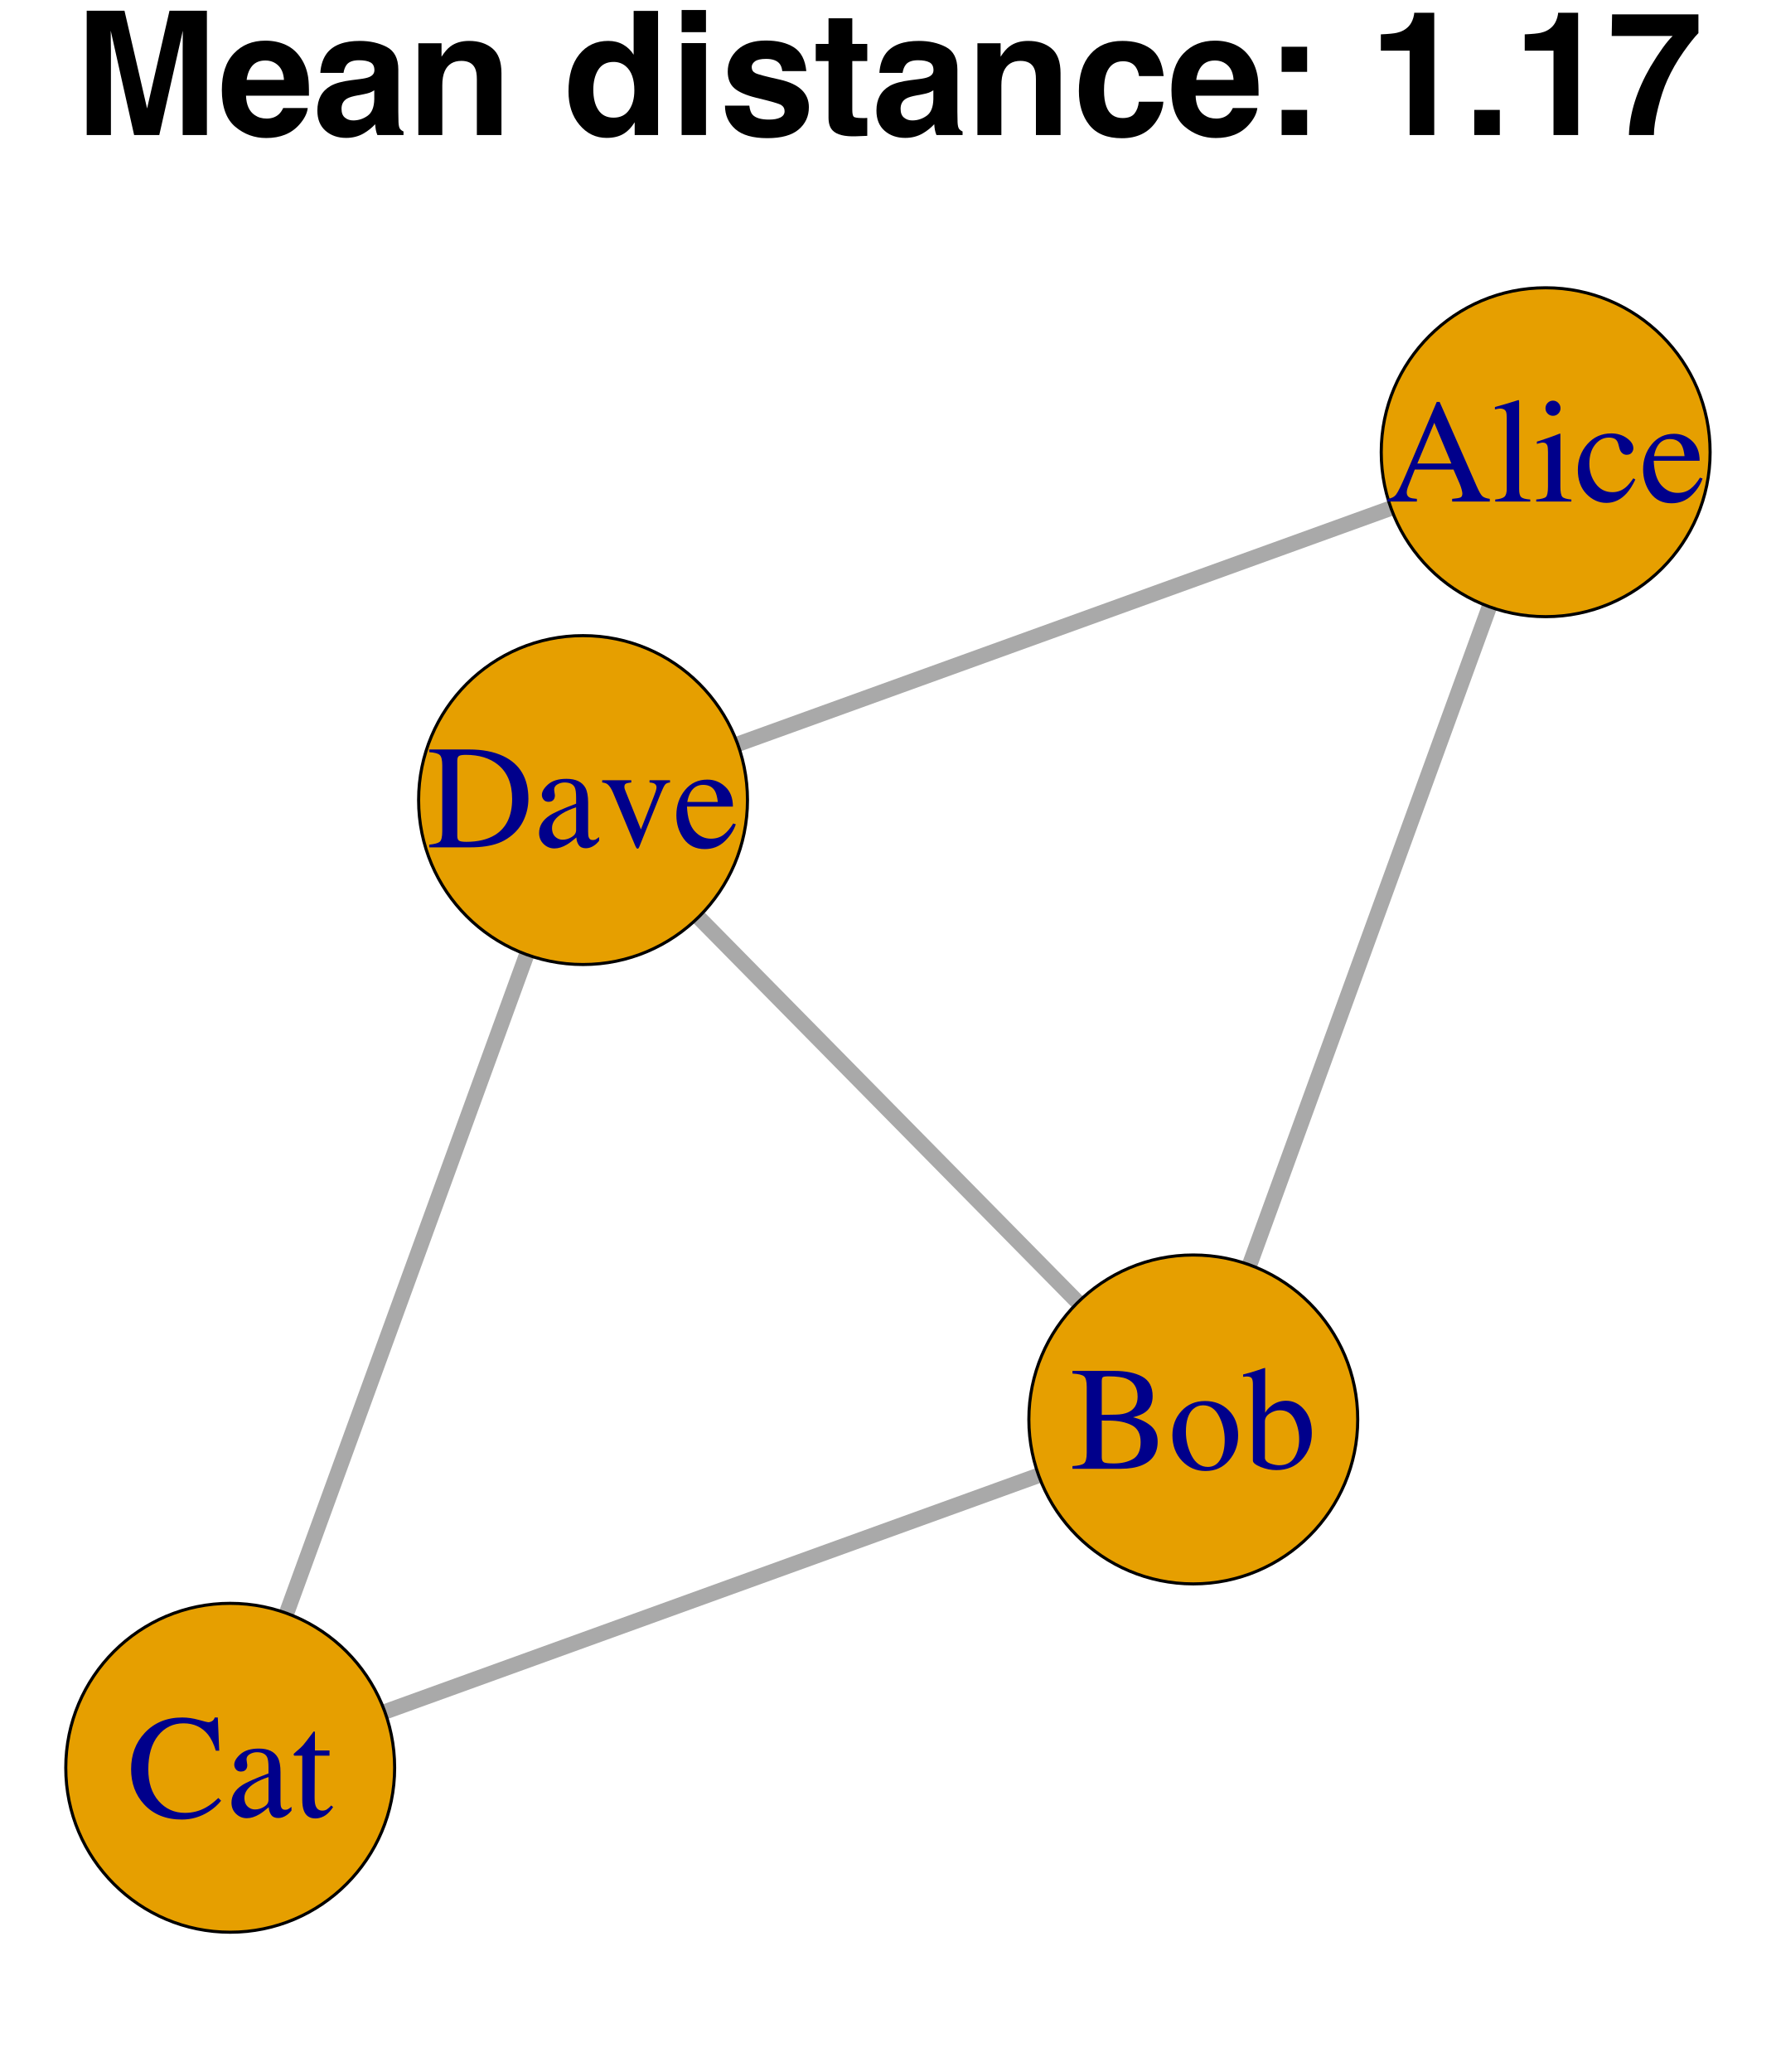
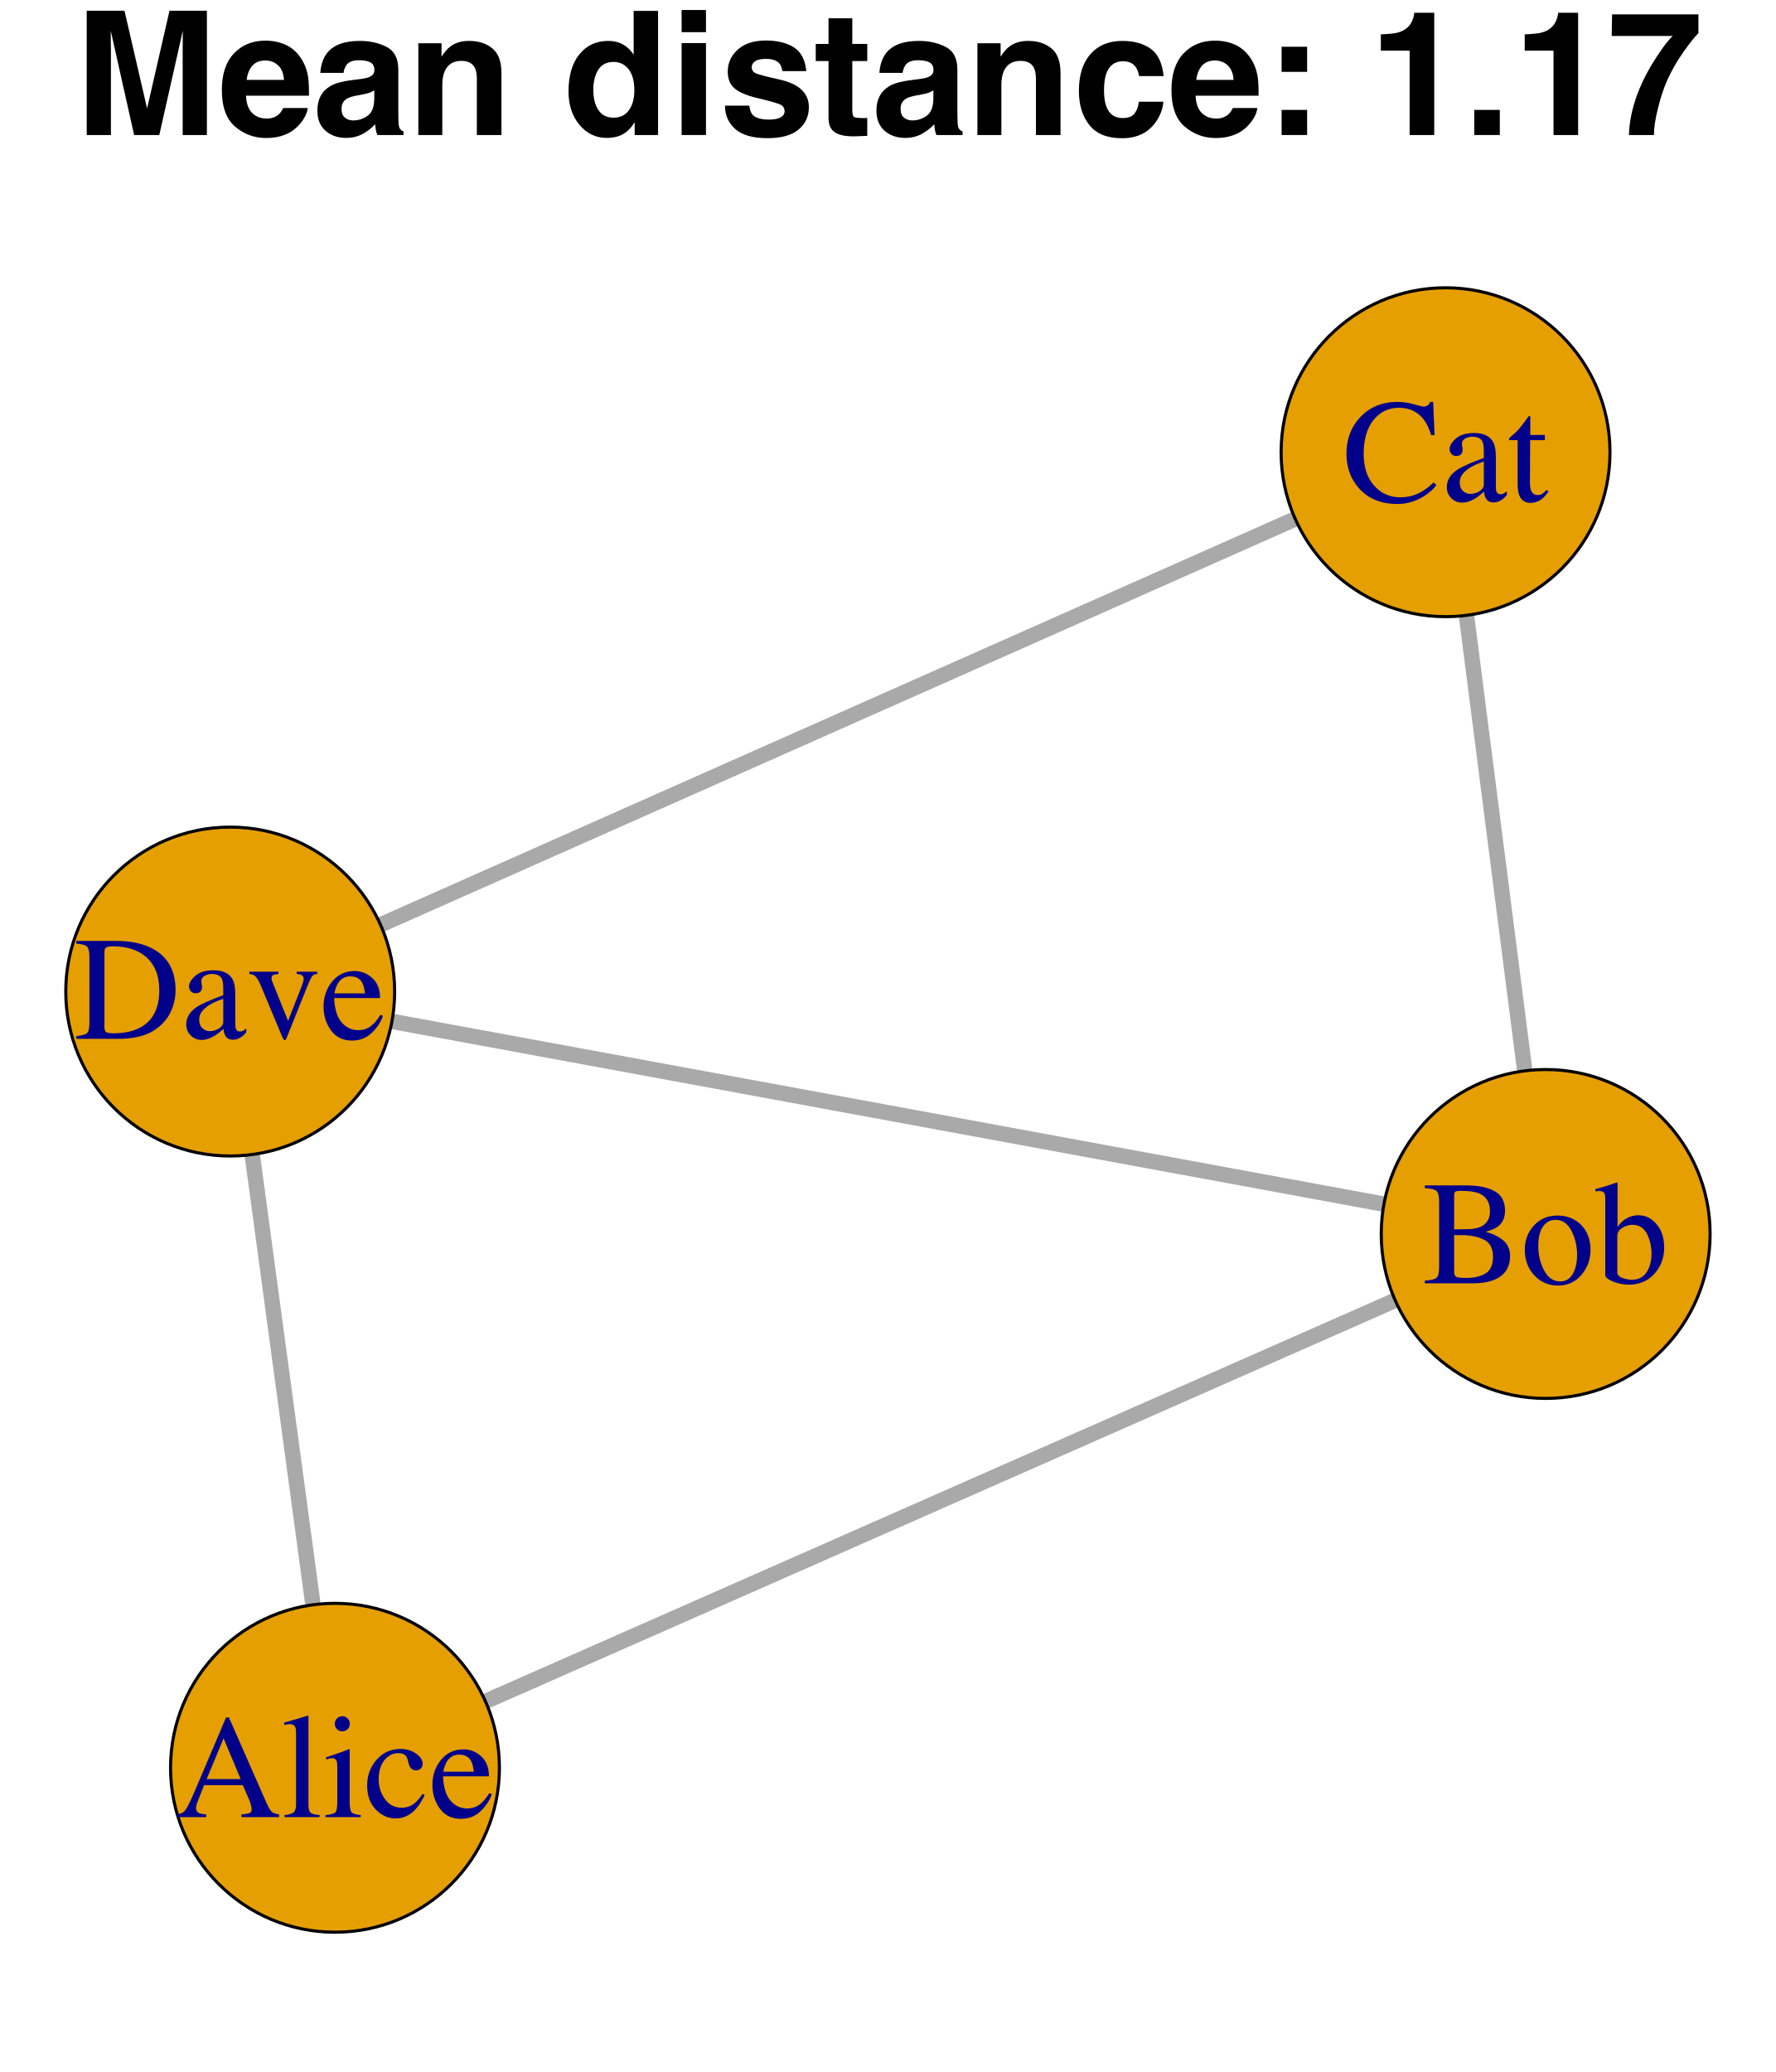
<svg xmlns="http://www.w3.org/2000/svg" xmlns:xlink="http://www.w3.org/1999/xlink" width="432" height="504" viewBox="0 0 432 504">
  <defs>
    <g>
      <g id="glyph-0-0">
        <path d="M 0.578 0 L 0.578 -23.812 L 25.156 -23.812 L 25.156 0 Z M 21.922 -3.234 L 21.922 -20.578 L 3.812 -20.578 L 3.812 -3.234 Z M 21.922 -3.234 " />
      </g>
      <g id="glyph-0-1">
        <path d="M 16.062 -9.25 L 11.906 -19.156 L 7.781 -9.25 Z M 0.531 0 L 0.531 -0.656 C 1.457 -0.758 2.148 -1.109 2.609 -1.703 C 3.078 -2.305 3.875 -3.93 5 -6.578 L 12.5 -24.234 L 13.203 -24.234 L 22.172 -3.828 C 22.766 -2.473 23.238 -1.633 23.594 -1.312 C 23.957 -0.988 24.562 -0.77 25.406 -0.656 L 25.406 0 L 16.25 0 L 16.25 -0.656 C 17.301 -0.75 17.977 -0.863 18.281 -1 C 18.582 -1.133 18.734 -1.461 18.734 -1.984 C 18.734 -2.16 18.676 -2.473 18.562 -2.922 C 18.445 -3.367 18.285 -3.836 18.078 -4.328 L 16.578 -7.781 L 7.156 -7.781 C 6.219 -5.426 5.656 -3.988 5.469 -3.469 C 5.289 -2.945 5.203 -2.535 5.203 -2.234 C 5.203 -1.617 5.445 -1.195 5.938 -0.969 C 6.25 -0.82 6.828 -0.719 7.672 -0.656 L 7.672 0 Z M 12.844 -24.234 Z M 12.844 -24.234 " />
      </g>
      <g id="glyph-0-2">
        <path d="M 0.734 -0.5 C 1.828 -0.602 2.566 -0.82 2.953 -1.156 C 3.336 -1.488 3.531 -2.141 3.531 -3.109 L 3.531 -20.281 C 3.531 -21.062 3.469 -21.598 3.344 -21.891 C 3.102 -22.379 2.629 -22.625 1.922 -22.625 C 1.754 -22.625 1.57 -22.602 1.375 -22.562 C 1.188 -22.531 0.945 -22.477 0.656 -22.406 L 0.656 -23 C 2.238 -23.414 4.141 -23.977 6.359 -24.688 C 6.441 -24.688 6.492 -24.648 6.516 -24.578 C 6.535 -24.504 6.547 -24.352 6.547 -24.125 L 6.547 -3.047 C 6.547 -2.023 6.719 -1.363 7.062 -1.062 C 7.414 -0.758 8.145 -0.57 9.25 -0.5 L 9.25 0 L 0.734 0 Z M 0.734 -0.5 " />
      </g>
      <g id="glyph-0-3">
        <path d="M 2.953 -22.688 C 2.953 -23.195 3.129 -23.633 3.484 -24 C 3.836 -24.363 4.27 -24.547 4.781 -24.547 C 5.281 -24.547 5.707 -24.363 6.062 -24 C 6.426 -23.645 6.609 -23.207 6.609 -22.688 C 6.609 -22.188 6.426 -21.754 6.062 -21.391 C 5.707 -21.035 5.281 -20.859 4.781 -20.859 C 4.27 -20.859 3.836 -21.035 3.484 -21.391 C 3.129 -21.754 2.953 -22.188 2.953 -22.688 Z M 0.703 -0.5 C 1.953 -0.613 2.738 -0.82 3.062 -1.125 C 3.395 -1.438 3.562 -2.281 3.562 -3.656 L 3.562 -12.047 C 3.562 -12.805 3.508 -13.332 3.406 -13.625 C 3.227 -14.102 2.859 -14.344 2.297 -14.344 C 2.172 -14.344 2.047 -14.332 1.922 -14.312 C 1.797 -14.289 1.441 -14.195 0.859 -14.031 L 0.859 -14.578 L 1.625 -14.812 C 3.664 -15.488 5.094 -15.992 5.906 -16.328 C 6.238 -16.473 6.453 -16.547 6.547 -16.547 C 6.566 -16.461 6.578 -16.375 6.578 -16.281 L 6.578 -3.656 C 6.578 -2.32 6.738 -1.484 7.062 -1.141 C 7.383 -0.805 8.113 -0.594 9.25 -0.5 L 9.25 0 L 0.703 0 Z M 0.703 -0.5 " />
      </g>
      <g id="glyph-0-4">
        <path d="M 8.953 -16.578 C 10.41 -16.578 11.672 -16.195 12.734 -15.438 C 13.797 -14.688 14.328 -13.859 14.328 -12.953 C 14.328 -12.566 14.191 -12.207 13.922 -11.875 C 13.648 -11.539 13.234 -11.375 12.672 -11.375 C 12.266 -11.375 11.906 -11.516 11.594 -11.797 C 11.281 -12.078 11.055 -12.488 10.922 -13.031 L 10.703 -13.875 C 10.555 -14.488 10.297 -14.926 9.922 -15.188 C 9.523 -15.438 9.016 -15.562 8.391 -15.562 C 7.047 -15.562 5.914 -14.977 5 -13.812 C 4.082 -12.645 3.625 -11.094 3.625 -9.156 C 3.625 -7.383 4.129 -5.797 5.141 -4.391 C 6.148 -2.984 7.52 -2.281 9.25 -2.281 C 10.469 -2.281 11.551 -2.68 12.5 -3.484 C 13.039 -3.941 13.648 -4.664 14.328 -5.656 L 14.812 -5.359 C 14.145 -3.953 13.441 -2.836 12.703 -2.016 C 11.285 -0.453 9.645 0.328 7.781 0.328 C 5.957 0.328 4.344 -0.391 2.938 -1.828 C 1.531 -3.266 0.828 -5.223 0.828 -7.703 C 0.828 -10.129 1.594 -12.211 3.125 -13.953 C 4.664 -15.703 6.609 -16.578 8.953 -16.578 Z M 8.172 -16.578 Z M 8.172 -16.578 " />
      </g>
      <g id="glyph-0-5">
        <path d="M 8.25 -16.484 C 9.895 -16.484 11.336 -15.91 12.578 -14.766 C 13.828 -13.629 14.453 -12.016 14.453 -9.922 L 3.281 -9.922 C 3.406 -7.203 4.02 -5.219 5.125 -3.969 C 6.238 -2.727 7.562 -2.109 9.094 -2.109 C 10.32 -2.109 11.359 -2.43 12.203 -3.078 C 13.047 -3.723 13.82 -4.633 14.531 -5.812 L 15.156 -5.609 C 14.676 -4.117 13.773 -2.738 12.453 -1.469 C 11.141 -0.207 9.523 0.422 7.609 0.422 C 5.41 0.422 3.707 -0.41 2.5 -2.078 C 1.301 -3.742 0.703 -5.66 0.703 -7.828 C 0.703 -10.18 1.398 -12.211 2.797 -13.922 C 4.191 -15.629 6.008 -16.484 8.25 -16.484 Z M 7.219 -15.203 C 5.883 -15.203 4.867 -14.613 4.172 -13.438 C 3.797 -12.801 3.523 -12.004 3.359 -11.047 L 10.781 -11.047 C 10.645 -12.211 10.422 -13.082 10.109 -13.656 C 9.535 -14.688 8.57 -15.203 7.219 -15.203 Z M 8.016 -16.484 Z M 8.016 -16.484 " />
      </g>
      <g id="glyph-0-6">
        <path d="M 10.703 -1.297 C 12.547 -1.297 14.086 -1.656 15.328 -2.375 C 16.566 -3.094 17.188 -4.461 17.188 -6.484 C 17.188 -8.504 16.457 -9.879 15 -10.609 C 13.551 -11.348 11.703 -11.719 9.453 -11.719 C 8.898 -11.719 8.551 -11.719 8.406 -11.719 C 8.258 -11.719 8.035 -11.727 7.734 -11.75 L 7.734 -2.781 C 7.734 -2.156 7.91 -1.75 8.266 -1.562 C 8.617 -1.383 9.43 -1.297 10.703 -1.297 Z M 0.609 -0.656 C 2.066 -0.738 3.008 -0.961 3.438 -1.328 C 3.863 -1.691 4.078 -2.551 4.078 -3.906 L 4.078 -19.922 C 4.078 -21.242 3.863 -22.094 3.438 -22.469 C 3.008 -22.852 2.066 -23.082 0.609 -23.156 L 0.609 -23.812 L 10.703 -23.812 C 13.586 -23.812 15.875 -23.348 17.562 -22.422 C 19.258 -21.504 20.109 -19.914 20.109 -17.656 C 20.109 -15.945 19.516 -14.656 18.328 -13.781 C 17.66 -13.281 16.66 -12.863 15.328 -12.531 C 16.984 -12.133 18.395 -11.469 19.562 -10.531 C 20.738 -9.602 21.328 -8.301 21.328 -6.625 C 21.328 -3.812 20.023 -1.879 17.422 -0.828 C 16.047 -0.273 14.359 0 12.359 0 L 0.609 0 Z M 11.156 -13.172 C 12.363 -13.191 13.367 -13.383 14.172 -13.75 C 15.691 -14.445 16.453 -15.707 16.453 -17.531 C 16.453 -19.676 15.57 -21.125 13.812 -21.875 C 12.844 -22.281 11.367 -22.484 9.391 -22.484 C 8.641 -22.484 8.176 -22.414 8 -22.281 C 7.82 -22.156 7.734 -21.805 7.734 -21.234 L 7.734 -13.109 Z M 11.156 -13.172 " />
      </g>
      <g id="glyph-0-7">
        <path d="M 0.922 -8.156 C 0.922 -10.488 1.66 -12.457 3.141 -14.062 C 4.617 -15.676 6.523 -16.484 8.859 -16.484 C 11.18 -16.484 13.102 -15.723 14.625 -14.203 C 16.145 -12.68 16.906 -10.656 16.906 -8.125 C 16.906 -5.789 16.164 -3.758 14.688 -2.031 C 13.219 -0.312 11.312 0.547 8.969 0.547 C 6.719 0.547 4.812 -0.273 3.25 -1.922 C 1.695 -3.578 0.922 -5.656 0.922 -8.156 Z M 8.375 -15.438 C 7.445 -15.438 6.641 -15.129 5.953 -14.516 C 4.785 -13.453 4.203 -11.613 4.203 -9 C 4.203 -6.914 4.672 -4.969 5.609 -3.156 C 6.555 -1.352 7.867 -0.453 9.547 -0.453 C 10.859 -0.453 11.867 -1.055 12.578 -2.266 C 13.285 -3.473 13.641 -5.055 13.641 -7.016 C 13.641 -9.047 13.188 -10.957 12.281 -12.75 C 11.383 -14.539 10.082 -15.438 8.375 -15.438 Z M 9.016 -16.484 Z M 9.016 -16.484 " />
      </g>
      <g id="glyph-0-8">
        <path d="M 0.125 -22.359 L 0.125 -22.953 C 1.457 -23.266 2.656 -23.609 3.719 -23.984 C 4.789 -24.359 5.367 -24.547 5.453 -24.547 C 5.473 -24.473 5.484 -24.398 5.484 -24.328 L 5.484 -13.625 C 5.785 -14.188 6.242 -14.719 6.859 -15.219 C 7.93 -16.102 9.172 -16.547 10.578 -16.547 C 12.305 -16.547 13.781 -15.816 15 -14.359 C 16.219 -12.91 16.828 -11.023 16.828 -8.703 C 16.828 -6.211 16.035 -4.082 14.453 -2.312 C 12.867 -0.551 10.785 0.328 8.203 0.328 C 6.91 0.328 5.633 0.07 4.375 -0.438 C 3.125 -0.957 2.5 -1.473 2.5 -1.984 L 2.5 -20.562 C 2.5 -21.25 2.406 -21.734 2.219 -22.016 C 2.031 -22.305 1.598 -22.453 0.922 -22.453 Z M 5.422 -2.562 C 5.523 -1.957 5.977 -1.52 6.781 -1.25 C 7.594 -0.988 8.301 -0.859 8.906 -0.859 C 10.551 -0.859 11.77 -1.473 12.562 -2.703 C 13.352 -3.93 13.75 -5.422 13.75 -7.172 C 13.75 -8.922 13.379 -10.535 12.641 -12.016 C 11.898 -13.492 10.703 -14.234 9.047 -14.234 C 8.223 -14.234 7.41 -13.977 6.609 -13.469 C 5.816 -12.957 5.422 -12.312 5.422 -11.531 Z M 5.422 -2.562 " />
      </g>
      <g id="glyph-0-9">
        <path d="M 13.328 -24.234 C 14.629 -24.234 15.961 -24.039 17.328 -23.656 C 18.703 -23.27 19.473 -23.078 19.641 -23.078 C 19.973 -23.078 20.289 -23.172 20.594 -23.359 C 20.906 -23.547 21.117 -23.836 21.234 -24.234 L 21.984 -24.234 L 22.328 -16.156 L 21.5 -16.156 C 21.02 -17.758 20.395 -19.055 19.625 -20.047 C 18.145 -21.891 16.156 -22.812 13.656 -22.812 C 11.133 -22.812 9.07 -21.816 7.469 -19.828 C 5.875 -17.836 5.078 -15.098 5.078 -11.609 C 5.078 -8.391 5.914 -5.82 7.594 -3.906 C 9.281 -1.988 11.414 -1.031 14 -1.031 C 15.852 -1.031 17.566 -1.477 19.141 -2.375 C 20.047 -2.875 21.035 -3.633 22.109 -4.656 L 22.781 -3.984 C 21.988 -2.984 21 -2.102 19.812 -1.344 C 17.789 -0.051 15.602 0.594 13.25 0.594 C 9.383 0.594 6.316 -0.641 4.047 -3.109 C 1.941 -5.398 0.891 -8.254 0.891 -11.672 C 0.891 -15.172 2 -18.113 4.219 -20.5 C 6.551 -22.988 9.586 -24.234 13.328 -24.234 Z M 13.203 -24.234 Z M 13.203 -24.234 " />
      </g>
      <g id="glyph-0-10">
        <path d="M 10.312 -9.734 C 8.969 -9.297 7.859 -8.805 6.984 -8.266 C 5.297 -7.223 4.453 -6.039 4.453 -4.719 C 4.453 -3.645 4.801 -2.859 5.5 -2.359 C 5.957 -2.023 6.469 -1.859 7.031 -1.859 C 7.801 -1.859 8.539 -2.078 9.25 -2.516 C 9.957 -2.953 10.312 -3.504 10.312 -4.172 Z M 1.312 -3.5 C 1.312 -5.195 2.164 -6.613 3.875 -7.75 C 4.945 -8.457 7.094 -9.414 10.312 -10.625 L 10.312 -12.109 C 10.312 -13.305 10.195 -14.141 9.969 -14.609 C 9.57 -15.391 8.742 -15.781 7.484 -15.781 C 6.891 -15.781 6.32 -15.629 5.781 -15.328 C 5.238 -15.016 4.969 -14.582 4.969 -14.031 C 4.969 -13.883 5 -13.645 5.062 -13.312 C 5.125 -12.977 5.156 -12.766 5.156 -12.672 C 5.156 -12.016 4.938 -11.555 4.5 -11.297 C 4.25 -11.148 3.957 -11.078 3.625 -11.078 C 3.094 -11.078 2.688 -11.25 2.406 -11.594 C 2.125 -11.938 1.984 -12.32 1.984 -12.75 C 1.984 -13.562 2.488 -14.414 3.5 -15.312 C 4.52 -16.219 6.008 -16.672 7.969 -16.672 C 10.238 -16.672 11.781 -15.93 12.594 -14.453 C 13.02 -13.641 13.234 -12.461 13.234 -10.922 L 13.234 -3.875 C 13.234 -3.188 13.281 -2.719 13.375 -2.469 C 13.531 -2.008 13.848 -1.781 14.328 -1.781 C 14.598 -1.781 14.82 -1.816 15 -1.891 C 15.176 -1.973 15.477 -2.176 15.906 -2.5 L 15.906 -1.578 C 15.531 -1.117 15.129 -0.742 14.703 -0.453 C 14.047 -0.004 13.375 0.219 12.688 0.219 C 11.895 0.219 11.316 -0.039 10.953 -0.562 C 10.598 -1.082 10.406 -1.695 10.375 -2.406 C 9.477 -1.633 8.719 -1.062 8.094 -0.688 C 7.02 -0.051 6.004 0.266 5.047 0.266 C 4.035 0.266 3.16 -0.086 2.422 -0.797 C 1.68 -1.504 1.312 -2.406 1.312 -3.5 Z M 8.016 -16.672 Z M 8.016 -16.672 " />
      </g>
      <g id="glyph-0-11">
        <path d="M 9.156 -16.203 L 9.156 -14.938 L 5.578 -14.938 L 5.531 -4.812 C 5.531 -3.926 5.609 -3.254 5.766 -2.797 C 6.047 -1.984 6.598 -1.578 7.422 -1.578 C 7.836 -1.578 8.203 -1.676 8.516 -1.875 C 8.828 -2.082 9.18 -2.398 9.578 -2.828 L 10.031 -2.438 L 9.656 -1.922 C 9.039 -1.098 8.395 -0.516 7.719 -0.172 C 7.039 0.16 6.383 0.328 5.75 0.328 C 4.363 0.328 3.426 -0.285 2.938 -1.516 C 2.664 -2.18 2.531 -3.109 2.531 -4.297 L 2.531 -14.938 L 0.609 -14.938 C 0.555 -14.977 0.516 -15.016 0.484 -15.047 C 0.453 -15.078 0.438 -15.125 0.438 -15.188 C 0.438 -15.301 0.461 -15.391 0.516 -15.453 C 0.566 -15.523 0.734 -15.676 1.016 -15.906 C 1.828 -16.57 2.41 -17.113 2.766 -17.531 C 3.129 -17.945 3.973 -19.047 5.297 -20.828 C 5.441 -20.828 5.531 -20.816 5.562 -20.797 C 5.594 -20.773 5.609 -20.688 5.609 -20.531 L 5.609 -16.203 Z M 9.156 -16.203 " />
      </g>
      <g id="glyph-0-12">
        <path d="M 7.406 -2.781 C 7.406 -2.195 7.547 -1.812 7.828 -1.625 C 8.117 -1.438 8.711 -1.344 9.609 -1.344 C 12.422 -1.344 14.738 -1.895 16.562 -3 C 19.352 -4.719 20.75 -7.645 20.75 -11.781 C 20.75 -15.469 19.598 -18.242 17.297 -20.109 C 15.328 -21.703 12.719 -22.5 9.469 -22.5 C 8.664 -22.5 8.117 -22.41 7.828 -22.234 C 7.547 -22.055 7.406 -21.672 7.406 -21.078 Z M 0.578 -0.656 C 1.891 -0.789 2.742 -1.023 3.141 -1.359 C 3.547 -1.691 3.75 -2.539 3.75 -3.906 L 3.75 -19.922 C 3.75 -21.234 3.551 -22.078 3.156 -22.453 C 2.77 -22.828 1.91 -23.062 0.578 -23.156 L 0.578 -23.812 L 10.281 -23.812 C 13.551 -23.812 16.316 -23.273 18.578 -22.203 C 22.66 -20.266 24.703 -16.805 24.703 -11.828 C 24.703 -10.035 24.332 -8.332 23.594 -6.719 C 22.863 -5.102 21.758 -3.738 20.281 -2.625 C 19.344 -1.914 18.375 -1.379 17.375 -1.016 C 15.531 -0.336 13.266 0 10.578 0 L 0.578 0 Z M 0.578 -0.656 " />
      </g>
      <g id="glyph-0-13">
        <path d="M 7.734 -16.328 L 7.734 -15.781 C 7.129 -15.719 6.695 -15.625 6.438 -15.5 C 6.188 -15.383 6.062 -15.129 6.062 -14.734 C 6.062 -14.547 6.086 -14.363 6.141 -14.188 C 6.191 -14.02 6.285 -13.773 6.422 -13.453 L 10.078 -4.359 L 13.234 -12.406 C 13.391 -12.789 13.535 -13.191 13.672 -13.609 C 13.805 -14.035 13.875 -14.363 13.875 -14.594 C 13.875 -15.051 13.656 -15.379 13.219 -15.578 C 12.957 -15.68 12.609 -15.75 12.172 -15.781 L 12.172 -16.328 L 17.156 -16.328 L 17.156 -15.781 C 16.582 -15.738 16.172 -15.551 15.922 -15.219 C 15.672 -14.883 15.301 -14.113 14.812 -12.906 L 9.734 -0.25 C 9.641 -0.02 9.562 0.129 9.5 0.203 C 9.445 0.285 9.367 0.328 9.266 0.328 C 9.148 0.328 9.051 0.258 8.969 0.125 C 8.883 -0.008 8.797 -0.176 8.703 -0.375 L 3.328 -13.234 C 2.891 -14.273 2.426 -14.984 1.938 -15.359 C 1.645 -15.578 1.219 -15.719 0.656 -15.781 L 0.656 -16.328 Z M 7.734 -16.328 " />
      </g>
      <g id="glyph-1-0">
        <path d="M 3.156 -30.234 L 27.5 -30.234 L 27.5 0 L 3.156 0 Z M 23.734 -3.781 L 23.734 -26.453 L 6.938 -26.453 L 6.938 -3.781 Z M 23.734 -3.781 " />
      </g>
      <g id="glyph-1-1">
        <path d="M 8.984 0 L 3.094 0 L 3.094 -30.234 L 12.281 -30.234 L 17.781 -6.453 L 23.234 -30.234 L 32.328 -30.234 L 32.328 0 L 26.438 0 L 26.438 -20.453 C 26.438 -21.035 26.441 -21.852 26.453 -22.906 C 26.461 -23.969 26.469 -24.789 26.469 -25.375 L 20.75 0 L 14.625 0 L 8.938 -25.375 C 8.938 -24.789 8.941 -23.969 8.953 -22.906 C 8.973 -21.852 8.984 -21.035 8.984 -20.453 Z M 8.984 0 " />
      </g>
      <g id="glyph-1-2">
        <path d="M 21.859 -6.562 C 21.711 -5.238 21.023 -3.891 19.797 -2.516 C 17.879 -0.348 15.195 0.734 11.75 0.734 C 8.906 0.734 6.395 -0.18 4.219 -2.016 C 2.051 -3.848 0.969 -6.828 0.969 -10.953 C 0.969 -14.816 1.945 -17.781 3.906 -19.844 C 5.863 -21.914 8.41 -22.953 11.547 -22.953 C 13.398 -22.953 15.07 -22.602 16.562 -21.906 C 18.062 -21.207 19.297 -20.102 20.266 -18.594 C 21.141 -17.27 21.707 -15.734 21.969 -13.984 C 22.113 -12.961 22.176 -11.488 22.156 -9.562 L 6.844 -9.562 C 6.926 -7.312 7.633 -5.738 8.969 -4.844 C 9.77 -4.281 10.738 -4 11.875 -4 C 13.07 -4 14.051 -4.344 14.812 -5.031 C 15.219 -5.395 15.578 -5.906 15.891 -6.562 Z M 16.078 -13.406 C 15.984 -14.957 15.516 -16.129 14.672 -16.922 C 13.828 -17.723 12.785 -18.125 11.547 -18.125 C 10.191 -18.125 9.141 -17.703 8.391 -16.859 C 7.648 -16.016 7.188 -14.863 7 -13.406 Z M 16.078 -13.406 " />
      </g>
      <g id="glyph-1-3">
        <path d="M 3.562 -19.938 C 5.113 -21.906 7.77 -22.891 11.531 -22.891 C 13.977 -22.891 16.148 -22.406 18.047 -21.438 C 19.941 -20.457 20.891 -18.625 20.891 -15.938 L 20.891 -5.688 C 20.891 -4.969 20.906 -4.102 20.938 -3.094 C 20.977 -2.332 21.094 -1.812 21.281 -1.531 C 21.477 -1.258 21.77 -1.035 22.156 -0.859 L 22.156 0 L 15.797 0 C 15.617 -0.445 15.492 -0.867 15.422 -1.266 C 15.348 -1.66 15.297 -2.113 15.266 -2.625 C 14.453 -1.75 13.52 -1.004 12.469 -0.391 C 11.207 0.336 9.785 0.703 8.203 0.703 C 6.18 0.703 4.508 0.125 3.188 -1.031 C 1.863 -2.188 1.203 -3.828 1.203 -5.953 C 1.203 -8.691 2.266 -10.68 4.391 -11.922 C 5.547 -12.586 7.254 -13.062 9.516 -13.344 L 11.5 -13.594 C 12.582 -13.727 13.359 -13.898 13.828 -14.109 C 14.66 -14.461 15.078 -15.016 15.078 -15.766 C 15.078 -16.68 14.758 -17.312 14.125 -17.656 C 13.488 -18.008 12.555 -18.188 11.328 -18.188 C 9.941 -18.188 8.961 -17.848 8.391 -17.172 C 7.973 -16.66 7.695 -15.973 7.562 -15.109 L 1.922 -15.109 C 2.047 -17.066 2.594 -18.676 3.562 -19.938 Z M 7.922 -4.219 C 8.461 -3.77 9.129 -3.547 9.922 -3.547 C 11.18 -3.547 12.336 -3.914 13.391 -4.656 C 14.453 -5.395 15.004 -6.742 15.047 -8.703 L 15.047 -10.875 C 14.68 -10.633 14.312 -10.441 13.938 -10.297 C 13.562 -10.16 13.047 -10.031 12.391 -9.906 L 11.078 -9.656 C 9.848 -9.438 8.961 -9.172 8.422 -8.859 C 7.523 -8.328 7.078 -7.5 7.078 -6.375 C 7.078 -5.375 7.359 -4.656 7.922 -4.219 Z M 7.922 -4.219 " />
      </g>
      <g id="glyph-1-4">
        <path d="M 13.25 -18.031 C 11.27 -18.031 9.91 -17.188 9.172 -15.5 C 8.785 -14.613 8.594 -13.477 8.594 -12.094 L 8.594 0 L 2.766 0 L 2.766 -22.312 L 8.406 -22.312 L 8.406 -19.047 C 9.156 -20.203 9.867 -21.031 10.547 -21.531 C 11.742 -22.438 13.266 -22.891 15.109 -22.891 C 17.422 -22.891 19.312 -22.281 20.781 -21.062 C 22.25 -19.852 22.984 -17.848 22.984 -15.047 L 22.984 0 L 17 0 L 17 -13.594 C 17 -14.77 16.844 -15.672 16.531 -16.297 C 15.957 -17.453 14.863 -18.031 13.25 -18.031 Z M 13.25 -18.031 " />
      </g>
      <g id="glyph-1-5">
</g>
      <g id="glyph-1-6">
        <path d="M 23.078 -30.188 L 23.078 0 L 17.391 0 L 17.391 -3.094 C 16.555 -1.77 15.602 -0.805 14.531 -0.203 C 13.469 0.398 12.145 0.703 10.562 0.703 C 7.945 0.703 5.75 -0.352 3.969 -2.469 C 2.188 -4.582 1.297 -7.297 1.297 -10.609 C 1.297 -14.422 2.172 -17.422 3.922 -19.609 C 5.68 -21.797 8.031 -22.891 10.969 -22.891 C 12.32 -22.891 13.523 -22.594 14.578 -22 C 15.629 -21.406 16.484 -20.582 17.141 -19.531 L 17.141 -30.188 Z M 7.328 -11.031 C 7.328 -8.969 7.734 -7.32 8.547 -6.094 C 9.359 -4.844 10.594 -4.219 12.25 -4.219 C 13.895 -4.219 15.148 -4.832 16.016 -6.062 C 16.879 -7.301 17.312 -8.895 17.312 -10.844 C 17.312 -13.582 16.617 -15.539 15.234 -16.719 C 14.391 -17.426 13.406 -17.781 12.281 -17.781 C 10.57 -17.781 9.316 -17.133 8.516 -15.844 C 7.723 -14.551 7.328 -12.945 7.328 -11.031 Z M 7.328 -11.031 " />
      </g>
      <g id="glyph-1-7">
        <path d="M 8.734 -22.359 L 8.734 0 L 2.812 0 L 2.812 -22.359 Z M 8.734 -30.406 L 8.734 -25.016 L 2.812 -25.016 L 2.812 -30.406 Z M 8.734 -30.406 " />
      </g>
      <g id="glyph-1-8">
        <path d="M 18.125 -21.328 C 19.875 -20.203 20.879 -18.273 21.141 -15.547 L 15.297 -15.547 C 15.211 -16.297 15 -16.891 14.656 -17.328 C 14.02 -18.117 12.926 -18.516 11.375 -18.516 C 10.102 -18.516 9.195 -18.316 8.656 -17.922 C 8.125 -17.523 7.859 -17.062 7.859 -16.531 C 7.859 -15.863 8.145 -15.379 8.719 -15.078 C 9.289 -14.766 11.32 -14.223 14.812 -13.453 C 17.133 -12.91 18.875 -12.082 20.031 -10.969 C 21.188 -9.852 21.766 -8.453 21.766 -6.766 C 21.766 -4.555 20.938 -2.75 19.281 -1.344 C 17.633 0.062 15.094 0.766 11.656 0.766 C 8.133 0.766 5.535 0.023 3.859 -1.453 C 2.191 -2.941 1.359 -4.836 1.359 -7.141 L 7.281 -7.141 C 7.406 -6.098 7.672 -5.359 8.078 -4.922 C 8.805 -4.141 10.145 -3.75 12.094 -3.75 C 13.25 -3.75 14.164 -3.922 14.844 -4.266 C 15.52 -4.609 15.859 -5.117 15.859 -5.797 C 15.859 -6.453 15.582 -6.953 15.031 -7.297 C 14.488 -7.641 12.457 -8.227 8.938 -9.062 C 6.406 -9.695 4.625 -10.484 3.594 -11.422 C 2.551 -12.348 2.031 -13.688 2.031 -15.438 C 2.031 -17.508 2.836 -19.285 4.453 -20.766 C 6.078 -22.242 8.359 -22.984 11.297 -22.984 C 14.086 -22.984 16.363 -22.43 18.125 -21.328 Z M 18.125 -21.328 " />
      </g>
      <g id="glyph-1-9">
        <path d="M 12.969 -4.156 L 12.969 0.203 L 10.188 0.312 C 7.426 0.406 5.539 -0.07 4.531 -1.125 C 3.875 -1.801 3.547 -2.832 3.547 -4.219 L 3.547 -17.984 L 0.438 -17.984 L 0.438 -22.156 L 3.547 -22.156 L 3.547 -28.391 L 9.328 -28.391 L 9.328 -22.156 L 12.969 -22.156 L 12.969 -17.984 L 9.328 -17.984 L 9.328 -6.172 C 9.328 -5.254 9.441 -4.68 9.672 -4.453 C 9.91 -4.234 10.625 -4.125 11.812 -4.125 C 11.988 -4.125 12.176 -4.125 12.375 -4.125 C 12.57 -4.133 12.77 -4.145 12.969 -4.156 Z M 12.969 -4.156 " />
      </g>
      <g id="glyph-1-10">
        <path d="M 22.062 -14.328 L 16.078 -14.328 C 15.973 -15.172 15.691 -15.926 15.234 -16.594 C 14.578 -17.488 13.562 -17.938 12.188 -17.938 C 10.219 -17.938 8.867 -16.961 8.141 -15.016 C 7.754 -13.973 7.562 -12.594 7.562 -10.875 C 7.562 -9.227 7.754 -7.906 8.141 -6.906 C 8.836 -5.051 10.148 -4.125 12.078 -4.125 C 13.441 -4.125 14.41 -4.492 14.984 -5.234 C 15.566 -5.973 15.914 -6.926 16.031 -8.094 L 22 -8.094 C 21.863 -6.32 21.223 -4.645 20.078 -3.062 C 18.242 -0.5 15.531 0.781 11.938 0.781 C 8.344 0.781 5.695 -0.285 4 -2.422 C 2.301 -4.555 1.453 -7.32 1.453 -10.719 C 1.453 -14.562 2.391 -17.551 4.266 -19.688 C 6.141 -21.82 8.723 -22.891 12.016 -22.891 C 14.816 -22.891 17.109 -22.258 18.891 -21 C 20.68 -19.738 21.738 -17.516 22.062 -14.328 Z M 22.062 -14.328 " />
      </g>
      <g id="glyph-1-11">
        <path d="M 10.969 -6.109 L 10.969 0 L 4.766 0 L 4.766 -6.109 Z M 4.766 -15.359 L 4.766 -21.469 L 10.969 -21.469 L 10.969 -15.359 Z M 4.766 -15.359 " />
      </g>
      <g id="glyph-1-12">
        <path d="M 15.891 0 L 9.906 0 L 9.906 -20.516 L 2.906 -20.516 L 2.906 -24.484 C 4.758 -24.566 6.051 -24.691 6.781 -24.859 C 7.957 -25.117 8.914 -25.641 9.656 -26.422 C 10.164 -26.953 10.551 -27.66 10.812 -28.547 C 10.957 -29.078 11.031 -29.473 11.031 -29.734 L 15.891 -29.734 Z M 15.891 0 " />
      </g>
      <g id="glyph-1-13">
        <path d="M 2.625 -6.109 L 8.844 -6.109 L 8.844 0 L 2.625 0 Z M 2.625 -6.109 " />
      </g>
      <g id="glyph-1-14">
        <path d="M 18.5 -20.188 C 16.938 -17.969 15.629 -15.68 14.578 -13.328 C 13.742 -11.484 12.992 -9.227 12.328 -6.562 C 11.66 -3.895 11.328 -1.707 11.328 0 L 5.25 0 C 5.426 -5.332 7.176 -10.875 10.5 -16.625 C 12.645 -20.195 14.441 -22.688 15.891 -24.094 L 1.062 -24.094 L 1.156 -29.344 L 22.156 -29.344 L 22.156 -24.781 C 21.281 -23.914 20.062 -22.383 18.5 -20.188 Z M 18.5 -20.188 " />
      </g>
    </g>
  </defs>
  <rect x="-43.2" y="-50.4" width="518.4" height="604.8" fill="rgb(100%, 100%, 100%)" fill-opacity="1" />
-   <path fill="none" stroke-width="3.75" stroke-linecap="round" stroke-linejoin="round" stroke="rgb(66.275%, 66.275%, 66.275%)" stroke-opacity="1" stroke-miterlimit="10" d="M 362.309 147.582 L 303.973 307.688 " />
-   <path fill="none" stroke-width="3.75" stroke-linecap="round" stroke-linejoin="round" stroke="rgb(66.275%, 66.275%, 66.275%)" stroke-opacity="1" stroke-miterlimit="10" d="M 338.379 123.594 L 179.453 181.023 " />
-   <path fill="none" stroke-width="3.75" stroke-linecap="round" stroke-linejoin="round" stroke="rgb(66.275%, 66.275%, 66.275%)" stroke-opacity="1" stroke-miterlimit="10" d="M 252.664 358.875 L 93.617 416.395 " />
-   <path fill="none" stroke-width="3.75" stroke-linecap="round" stroke-linejoin="round" stroke="rgb(66.275%, 66.275%, 66.275%)" stroke-opacity="1" stroke-miterlimit="10" d="M 262.207 316.777 L 169.906 223.109 " />
-   <path fill="none" stroke-width="3.75" stroke-linecap="round" stroke-linejoin="round" stroke="rgb(66.275%, 66.275%, 66.275%)" stroke-opacity="1" stroke-miterlimit="10" d="M 69.703 392.422 L 128.129 232.195 " />
-   <path fill-rule="nonzero" fill="rgb(90.196%, 62.353%, 0%)" fill-opacity="1" stroke-width="0.75" stroke-linecap="round" stroke-linejoin="round" stroke="rgb(0%, 0%, 0%)" stroke-opacity="1" stroke-miterlimit="10" d="M 416 110 C 416 132.09 398.09 150 376 150 C 353.91 150 336 132.09 336 110 C 336 87.91 353.91 70 376 70 C 398.09 70 416 87.91 416 110 " />
-   <path fill-rule="nonzero" fill="rgb(90.196%, 62.353%, 0%)" fill-opacity="1" stroke-width="0.75" stroke-linecap="round" stroke-linejoin="round" stroke="rgb(0%, 0%, 0%)" stroke-opacity="1" stroke-miterlimit="10" d="M 330.281 345.27 C 330.281 367.363 312.371 385.27 290.281 385.27 C 268.188 385.27 250.281 367.363 250.281 345.27 C 250.281 323.18 268.188 305.27 290.281 305.27 C 312.371 305.27 330.281 323.18 330.281 345.27 " />
-   <path fill-rule="nonzero" fill="rgb(90.196%, 62.353%, 0%)" fill-opacity="1" stroke-width="0.75" stroke-linecap="round" stroke-linejoin="round" stroke="rgb(0%, 0%, 0%)" stroke-opacity="1" stroke-miterlimit="10" d="M 96 430 C 96 452.09 78.09 470 56 470 C 33.91 470 16 452.09 16 430 C 16 407.91 33.91 390 56 390 C 78.09 390 96 407.91 96 430 " />
-   <path fill-rule="nonzero" fill="rgb(90.196%, 62.353%, 0%)" fill-opacity="1" stroke-width="0.75" stroke-linecap="round" stroke-linejoin="round" stroke="rgb(0%, 0%, 0%)" stroke-opacity="1" stroke-miterlimit="10" d="M 181.832 194.613 C 181.832 216.707 163.926 234.613 141.832 234.613 C 119.742 234.613 101.832 216.707 101.832 194.613 C 101.832 172.523 119.742 154.613 141.832 154.613 C 163.926 154.613 181.832 172.523 181.832 194.613 " />
+   <path fill="none" stroke-width="3.75" stroke-linecap="round" stroke-linejoin="round" stroke="rgb(66.275%, 66.275%, 66.275%)" stroke-opacity="1" stroke-miterlimit="10" d="M 118.09 413.863 L 339.398 316.293 " />
+   <path fill="none" stroke-width="3.75" stroke-linecap="round" stroke-linejoin="round" stroke="rgb(66.275%, 66.275%, 66.275%)" stroke-opacity="1" stroke-miterlimit="10" d="M 76.137 390.359 L 61.352 280.828 " />
+   <path fill="none" stroke-width="3.75" stroke-linecap="round" stroke-linejoin="round" stroke="rgb(66.275%, 66.275%, 66.275%)" stroke-opacity="1" stroke-miterlimit="10" d="M 370.918 260.48 L 356.727 149.676 " />
+   <path fill="none" stroke-width="3.75" stroke-linecap="round" stroke-linejoin="round" stroke="rgb(66.275%, 66.275%, 66.275%)" stroke-opacity="1" stroke-miterlimit="10" d="M 336.664 292.906 L 95.336 248.438 " />
+   <path fill="none" stroke-width="3.75" stroke-linecap="round" stroke-linejoin="round" stroke="rgb(66.275%, 66.275%, 66.275%)" stroke-opacity="1" stroke-miterlimit="10" d="M 315.086 126.223 L 92.562 224.965 " />
+   <path fill-rule="nonzero" fill="rgb(90.196%, 62.353%, 0%)" fill-opacity="1" stroke-width="0.75" stroke-linecap="round" stroke-linejoin="round" stroke="rgb(0%, 0%, 0%)" stroke-opacity="1" stroke-miterlimit="10" d="M 121.488 430 C 121.488 452.09 103.582 470 81.488 470 C 59.398 470 41.488 452.09 41.488 430 C 41.488 407.91 59.398 390 81.488 390 C 103.582 390 121.488 407.91 121.488 430 " />
+   <path fill-rule="nonzero" fill="rgb(90.196%, 62.353%, 0%)" fill-opacity="1" stroke-width="0.75" stroke-linecap="round" stroke-linejoin="round" stroke="rgb(0%, 0%, 0%)" stroke-opacity="1" stroke-miterlimit="10" d="M 416 300.156 C 416 322.25 398.09 340.156 376 340.156 C 353.91 340.156 336 322.25 336 300.156 C 336 278.066 353.91 260.156 376 260.156 C 398.09 260.156 416 278.066 416 300.156 " />
+   <path fill-rule="nonzero" fill="rgb(90.196%, 62.353%, 0%)" fill-opacity="1" stroke-width="0.75" stroke-linecap="round" stroke-linejoin="round" stroke="rgb(0%, 0%, 0%)" stroke-opacity="1" stroke-miterlimit="10" d="M 391.645 110 C 391.645 132.09 373.738 150 351.645 150 C 329.555 150 311.645 132.09 311.645 110 C 311.645 87.91 329.555 70 351.645 70 C 373.738 70 391.645 87.91 391.645 110 " />
+   <path fill-rule="nonzero" fill="rgb(90.196%, 62.353%, 0%)" fill-opacity="1" stroke-width="0.75" stroke-linecap="round" stroke-linejoin="round" stroke="rgb(0%, 0%, 0%)" stroke-opacity="1" stroke-miterlimit="10" d="M 96 241.188 C 96 263.281 78.09 281.188 56 281.188 C 33.91 281.188 16 263.281 16 241.188 C 16 219.098 33.91 201.188 56 201.188 C 78.09 201.188 96 219.098 96 241.188 " />
  <g fill="rgb(0%, 0%, 54.51%)" fill-opacity="1">
-     <use xlink:href="#glyph-0-1" x="337" y="122" />
-     <use xlink:href="#glyph-0-2" x="363" y="122" />
-     <use xlink:href="#glyph-0-3" x="373" y="122" />
-     <use xlink:href="#glyph-0-4" x="383" y="122" />
-     <use xlink:href="#glyph-0-5" x="399" y="122" />
+     <use xlink:href="#glyph-0-1" x="42.488" y="442" />
+     <use xlink:href="#glyph-0-2" x="68.488" y="442" />
+     <use xlink:href="#glyph-0-3" x="78.488" y="442" />
+     <use xlink:href="#glyph-0-4" x="88.488" y="442" />
+     <use xlink:href="#glyph-0-5" x="104.488" y="442" />
  </g>
  <g fill="rgb(0%, 0%, 54.51%)" fill-opacity="1">
-     <use xlink:href="#glyph-0-6" x="260.281" y="357.27" />
-     <use xlink:href="#glyph-0-7" x="284.281" y="357.27" />
-     <use xlink:href="#glyph-0-8" x="302.281" y="357.27" />
+     <use xlink:href="#glyph-0-6" x="346" y="312.156" />
+     <use xlink:href="#glyph-0-7" x="370" y="312.156" />
+     <use xlink:href="#glyph-0-8" x="388" y="312.156" />
  </g>
  <g fill="rgb(0%, 0%, 54.51%)" fill-opacity="1">
-     <use xlink:href="#glyph-0-9" x="31" y="442" />
-     <use xlink:href="#glyph-0-10" x="55" y="442" />
-     <use xlink:href="#glyph-0-11" x="71" y="442" />
+     <use xlink:href="#glyph-0-9" x="326.645" y="122" />
+     <use xlink:href="#glyph-0-10" x="350.645" y="122" />
+     <use xlink:href="#glyph-0-11" x="366.645" y="122" />
  </g>
  <g fill="rgb(0%, 0%, 54.51%)" fill-opacity="1">
-     <use xlink:href="#glyph-0-12" x="103.832" y="206.113" />
-     <use xlink:href="#glyph-0-10" x="129.832" y="206.113" />
-     <use xlink:href="#glyph-0-13" x="145.832" y="206.113" />
-     <use xlink:href="#glyph-0-5" x="163.832" y="206.113" />
+     <use xlink:href="#glyph-0-12" x="18" y="252.688" />
+     <use xlink:href="#glyph-0-10" x="44" y="252.688" />
+     <use xlink:href="#glyph-0-13" x="60" y="252.688" />
+     <use xlink:href="#glyph-0-5" x="78" y="252.688" />
  </g>
  <g fill="rgb(0%, 0%, 0%)" fill-opacity="1">
    <use xlink:href="#glyph-1-1" x="18" y="32.841" />
    <use xlink:href="#glyph-1-2" x="53" y="32.841" />
    <use xlink:href="#glyph-1-3" x="76" y="32.841" />
    <use xlink:href="#glyph-1-4" x="99" y="32.841" />
    <use xlink:href="#glyph-1-5" x="125" y="32.841" />
    <use xlink:href="#glyph-1-6" x="137" y="32.841" />
    <use xlink:href="#glyph-1-7" x="163" y="32.841" />
    <use xlink:href="#glyph-1-8" x="175" y="32.841" />
    <use xlink:href="#glyph-1-9" x="198" y="32.841" />
    <use xlink:href="#glyph-1-3" x="212" y="32.841" />
    <use xlink:href="#glyph-1-4" x="235" y="32.841" />
    <use xlink:href="#glyph-1-10" x="261" y="32.841" />
    <use xlink:href="#glyph-1-2" x="284" y="32.841" />
    <use xlink:href="#glyph-1-11" x="307" y="32.841" />
    <use xlink:href="#glyph-1-5" x="321" y="32.841" />
    <use xlink:href="#glyph-1-12" x="333" y="32.841" />
    <use xlink:href="#glyph-1-13" x="356" y="32.841" />
    <use xlink:href="#glyph-1-12" x="368" y="32.841" />
    <use xlink:href="#glyph-1-14" x="391" y="32.841" />
  </g>
</svg>
